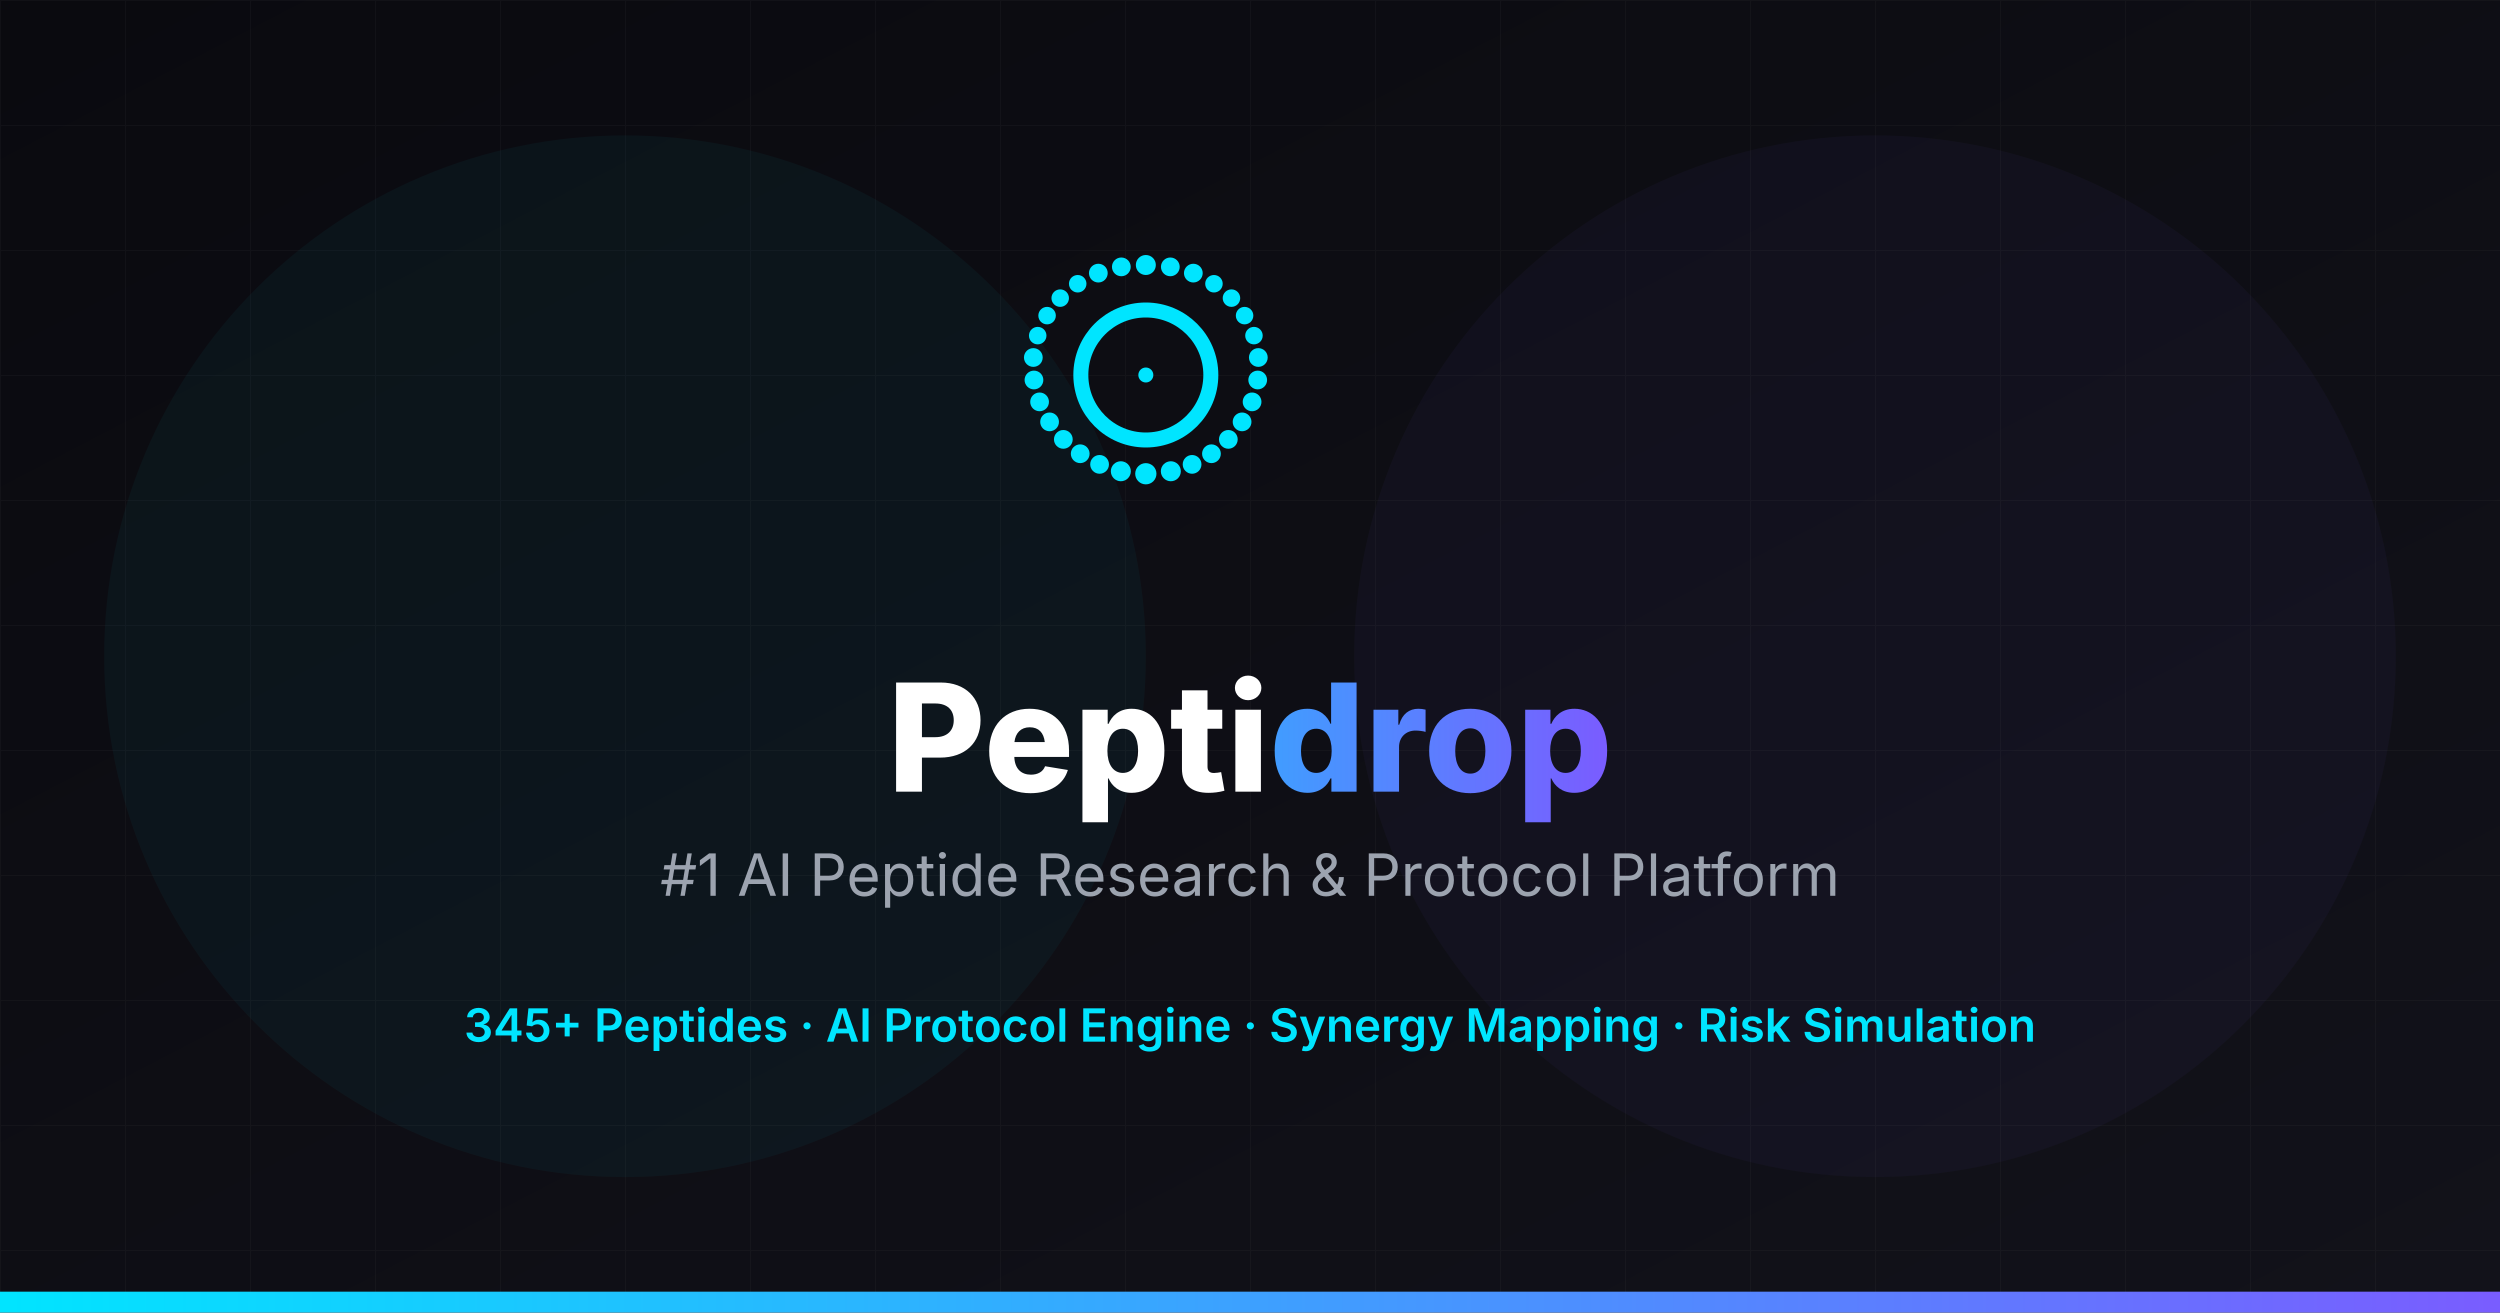
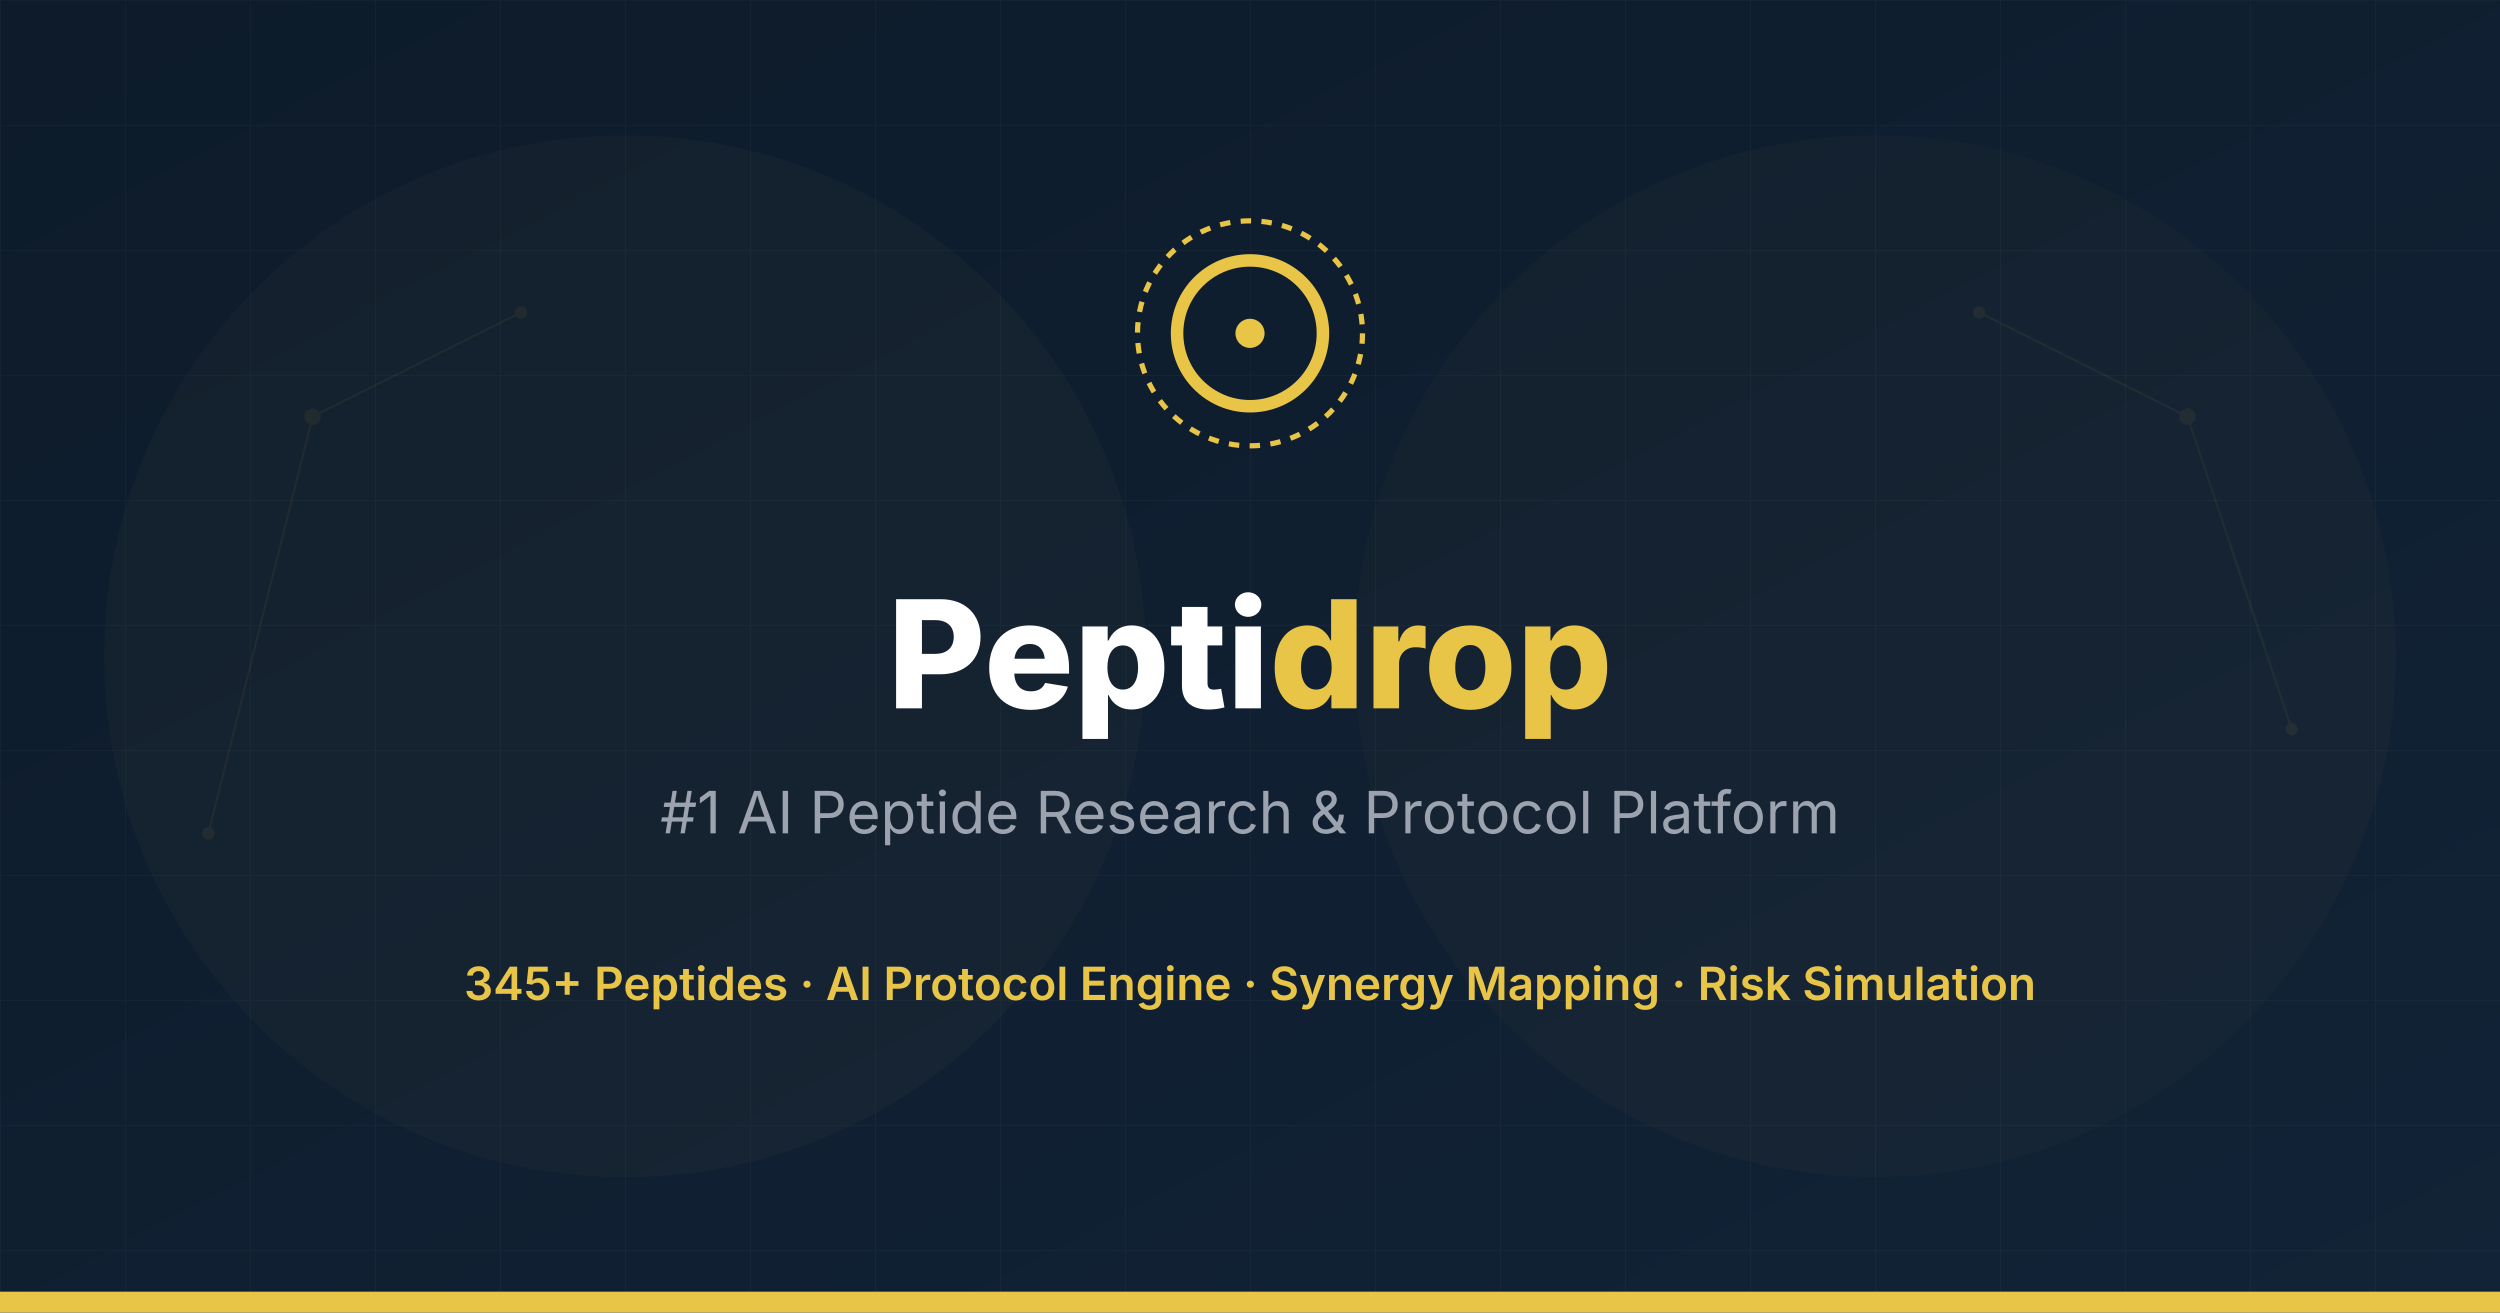
<svg xmlns="http://www.w3.org/2000/svg" width="1200" height="630" viewBox="0 0 1200 630">
  <defs>
    <linearGradient id="bg" x1="0%" y1="0%" x2="100%" y2="100%">
-       <stop offset="0%" stop-color="#0A0A0F" />
-       <stop offset="100%" stop-color="#12121A" />
-     </linearGradient>
-     <linearGradient id="accent" x1="0%" y1="0%" x2="100%" y2="0%">
-       <stop offset="0%" stop-color="#00E5FF" />
-       <stop offset="100%" stop-color="#7A5CFF" />
+       <stop offset="0%" stop-color="#0d1b2a" />
+       <stop offset="100%" stop-color="#122337" />
    </linearGradient>
  </defs>
  <rect width="1200" height="630" fill="url(#bg)" />
  <pattern id="grid" width="60" height="60" patternUnits="userSpaceOnUse">
    <path d="M 60 0 L 0 0 0 60" fill="none" stroke="rgba(255,255,255,0.03)" stroke-width="1" />
  </pattern>
  <rect width="1200" height="630" fill="url(#grid)" />
-   <circle cx="300" cy="315" r="250" fill="#00E5FF" opacity="0.04" />
-   <circle cx="900" cy="315" r="250" fill="#7A5CFF" opacity="0.04" />
-   <g transform="translate(490, 120) scale(0.6)">
-     <g fill="#00E5FF">
-       <circle cx="100" cy="12" r="8" />
-       <circle cx="119.6" cy="13.5" r="7.5" />
-       <circle cx="138" cy="18.5" r="7.5" />
-       <circle cx="154.5" cy="27" r="7" />
-       <circle cx="168.5" cy="38.5" r="7" />
-       <circle cx="179" cy="52.5" r="7" />
-       <circle cx="186.5" cy="68.5" r="7" />
-       <circle cx="190" cy="86" r="7.5" />
-       <circle cx="189.5" cy="104" r="7.5" />
-       <circle cx="185" cy="121.5" r="7.5" />
-       <circle cx="177" cy="137.5" r="7.5" />
-       <circle cx="166" cy="151.5" r="7.5" />
-       <circle cx="152.5" cy="163" r="7.5" />
-       <circle cx="137" cy="171.5" r="7.5" />
-       <circle cx="120" cy="177" r="8" />
-       <circle cx="100" cy="179" r="8.5" />
-       <circle cx="80" cy="177" r="8" />
-       <circle cx="63" cy="171.5" r="7.5" />
-       <circle cx="47.5" cy="163" r="7.5" />
-       <circle cx="34" cy="151.5" r="7.5" />
-       <circle cx="23" cy="137.5" r="7.5" />
-       <circle cx="15" cy="121.5" r="7.5" />
-       <circle cx="10.5" cy="104" r="7.5" />
-       <circle cx="10" cy="86" r="7.5" />
-       <circle cx="13.5" cy="68.5" r="7" />
-       <circle cx="21" cy="52.5" r="7" />
-       <circle cx="31.5" cy="38.5" r="7" />
-       <circle cx="45.5" cy="27" r="7" />
-       <circle cx="62" cy="18.5" r="7.5" />
-       <circle cx="80.4" cy="13.5" r="7.5" />
-     </g>
-     <circle cx="100" cy="100" r="52" fill="none" stroke="#00E5FF" stroke-width="12" />
-     <circle cx="100" cy="100" r="6" fill="#00E5FF" />
+   <circle cx="300" cy="315" r="250" fill="#e8c547" opacity="0.03" />
+   <circle cx="900" cy="315" r="250" fill="#e8c547" opacity="0.02" />
+   <g transform="translate(540, 100)">
+     <circle cx="60" cy="60" r="54" fill="none" stroke="#e8c547" stroke-width="2.5" stroke-dasharray="5 5" />
+     <circle cx="60" cy="60" r="35" fill="none" stroke="#e8c547" stroke-width="6" />
+     <circle cx="60" cy="60" r="7" fill="#e8c547" />
  </g>
-   <text x="600" y="380" text-anchor="middle" font-family="system-ui, -apple-system, sans-serif" font-weight="800" font-size="72" fill="white">Pepti<tspan fill="url(#accent)">drop</tspan>
+   <g opacity="0.06">
+     <circle cx="150" cy="200" r="4" fill="#e8c547" />
+     <circle cx="250" cy="150" r="3" fill="#e8c547" />
+     <circle cx="100" cy="400" r="3" fill="#e8c547" />
+     <line x1="150" y1="200" x2="250" y2="150" stroke="#e8c547" stroke-width="1" />
+     <line x1="150" y1="200" x2="100" y2="400" stroke="#e8c547" stroke-width="1" />
+     <circle cx="1050" cy="200" r="4" fill="#e8c547" />
+     <circle cx="1100" cy="350" r="3" fill="#e8c547" />
+     <circle cx="950" cy="150" r="3" fill="#e8c547" />
+     <line x1="1050" y1="200" x2="1100" y2="350" stroke="#e8c547" stroke-width="1" />
+     <line x1="1050" y1="200" x2="950" y2="150" stroke="#e8c547" stroke-width="1" />
+   </g>
+   <text x="600" y="340" text-anchor="middle" font-family="system-ui, -apple-system, sans-serif" font-weight="800" font-size="72" fill="white">Pepti<tspan fill="#e8c547">drop</tspan>
  </text>
-   <text x="600" y="430" text-anchor="middle" font-family="system-ui, -apple-system, sans-serif" font-weight="400" font-size="28" fill="#9CA3AF">#1 AI Peptide Research &amp; Protocol Platform</text>
-   <text x="600" y="500" text-anchor="middle" font-family="system-ui, -apple-system, sans-serif" font-weight="600" font-size="22" fill="#00E5FF">345+ Peptides  ·  AI Protocol Engine  ·  Synergy Mapping  ·  Risk Simulation</text>
-   <rect x="0" y="620" width="1200" height="10" fill="url(#accent)" />
+   <text x="600" y="400" text-anchor="middle" font-family="system-ui, -apple-system, sans-serif" font-weight="400" font-size="28" fill="#9CA3AF">#1 AI Peptide Research &amp; Protocol Platform</text>
+   <text x="600" y="480" text-anchor="middle" font-family="system-ui, -apple-system, sans-serif" font-weight="600" font-size="22" fill="#e8c547">345+ Peptides  ·  AI Protocol Engine  ·  Synergy Mapping  ·  Risk Simulation</text>
+   <rect x="0" y="620" width="1200" height="10" fill="#e8c547" />
</svg>
